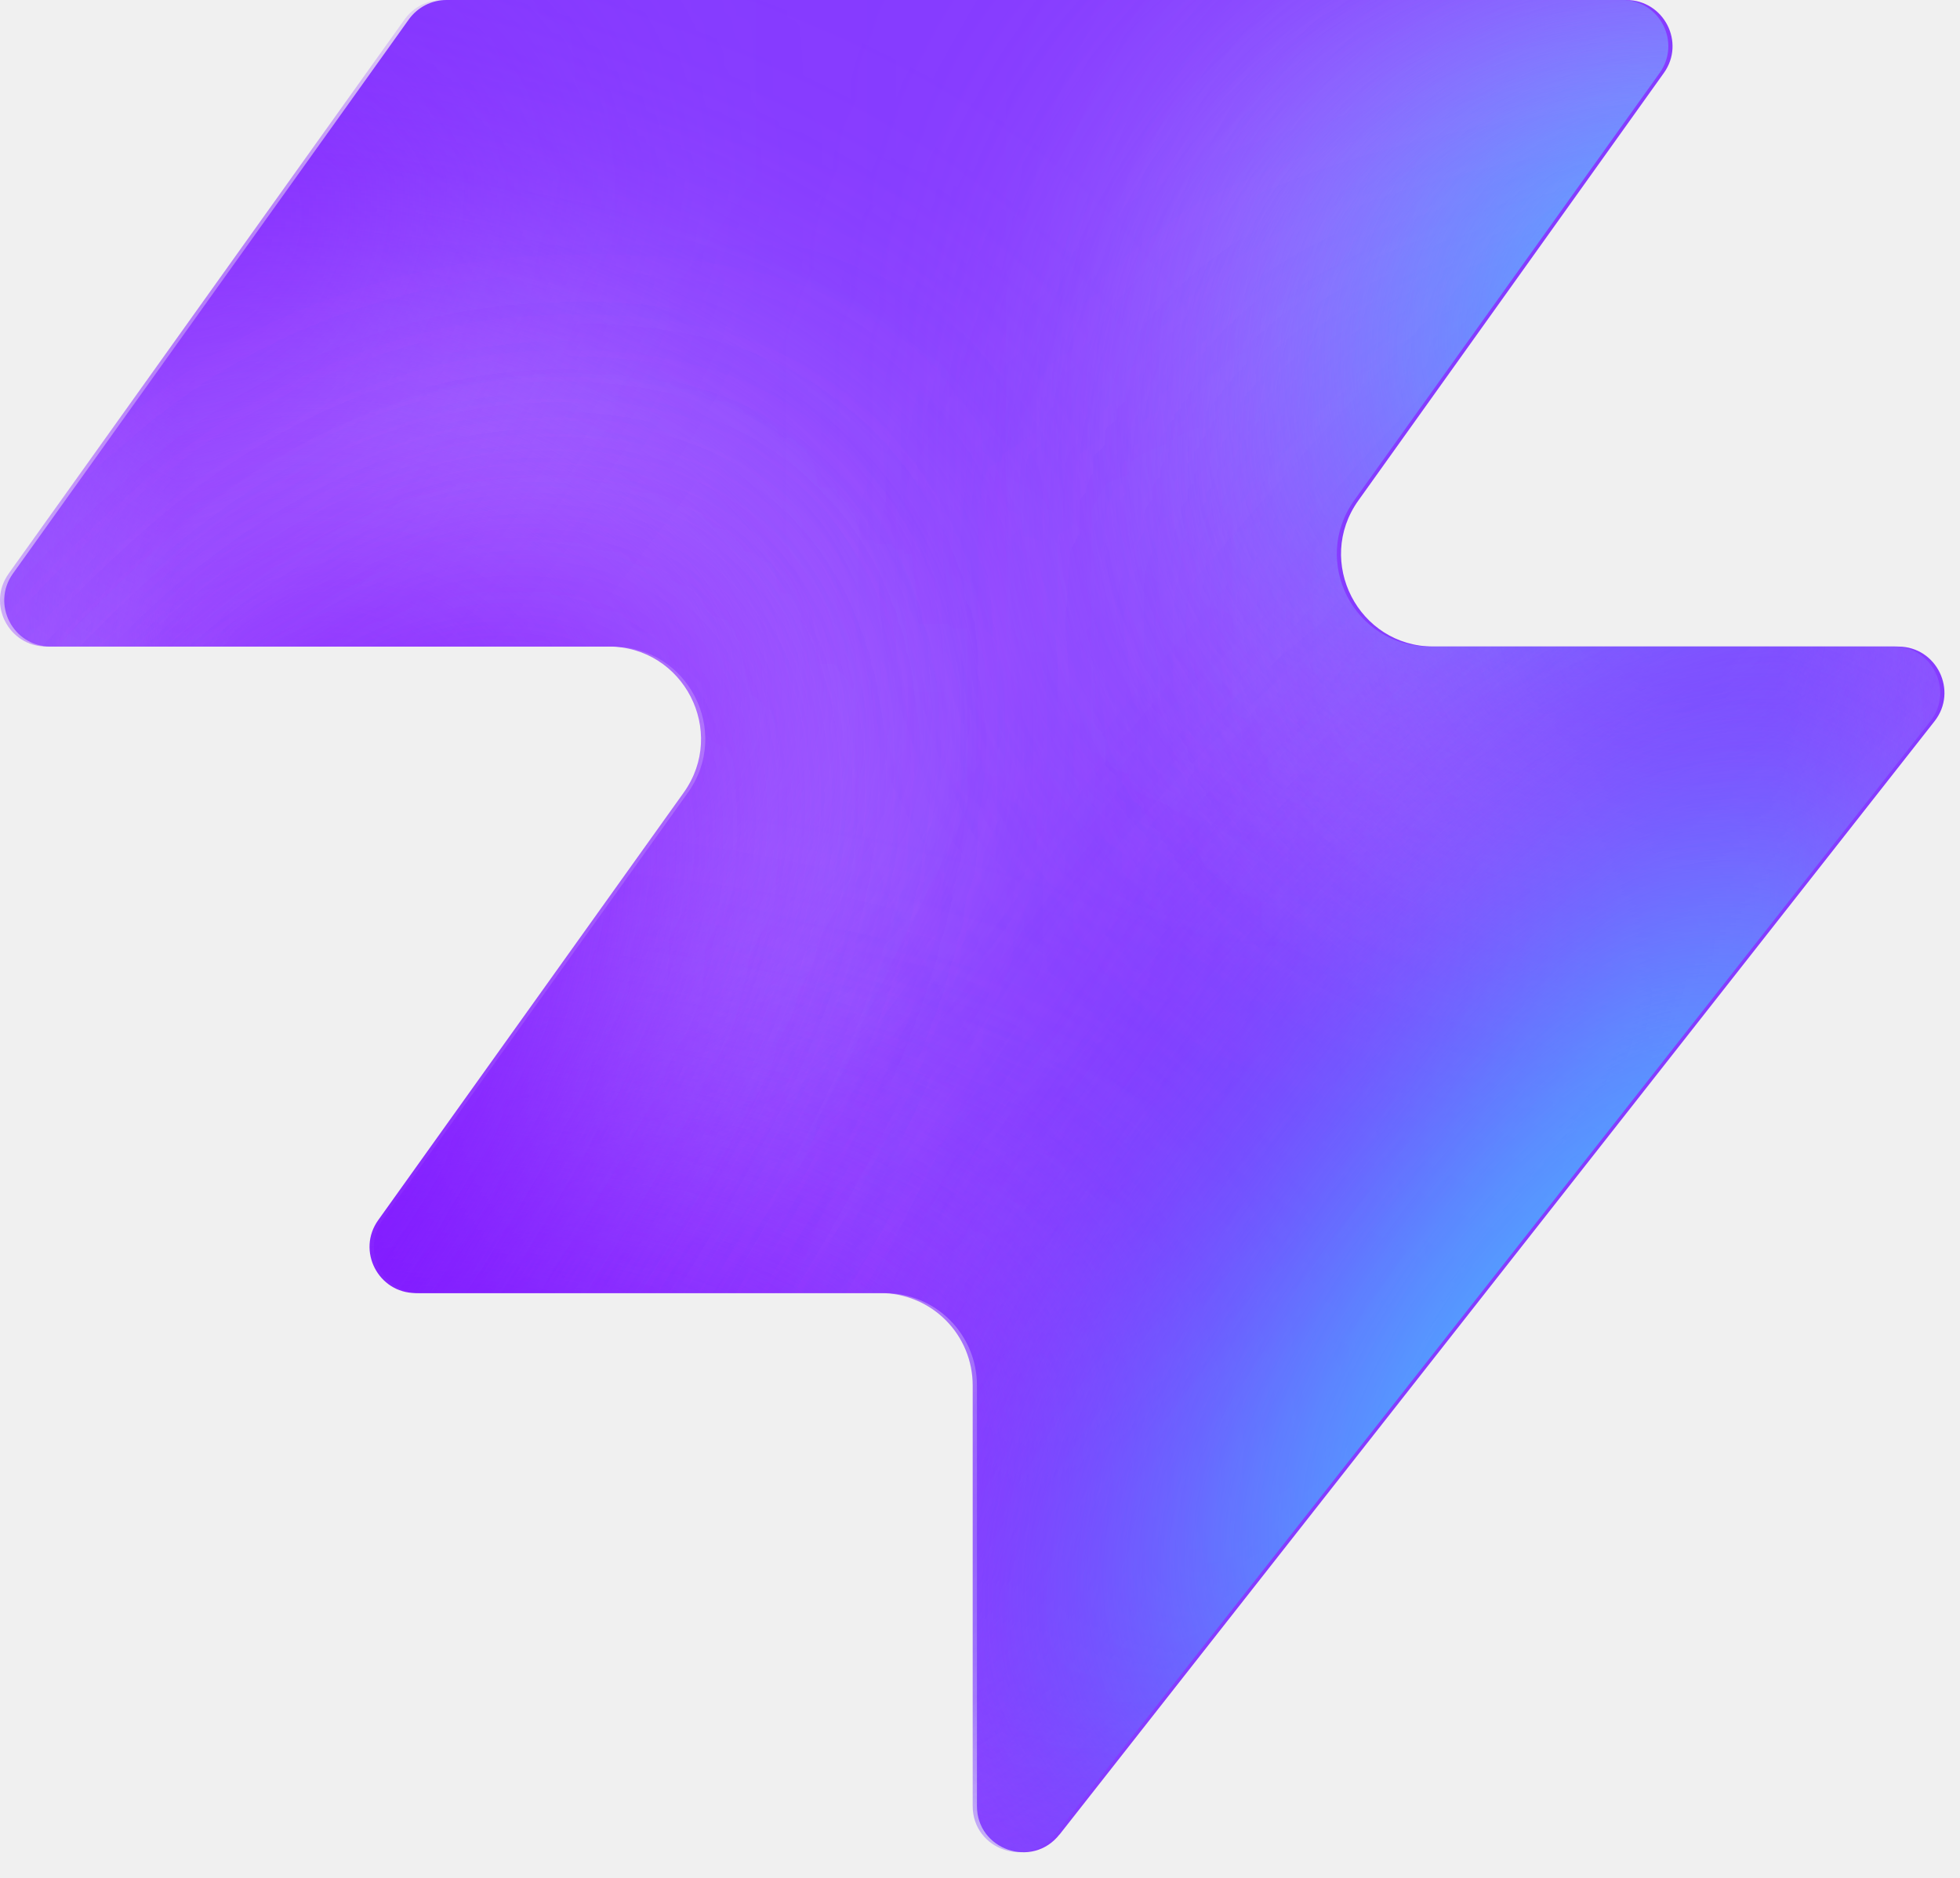
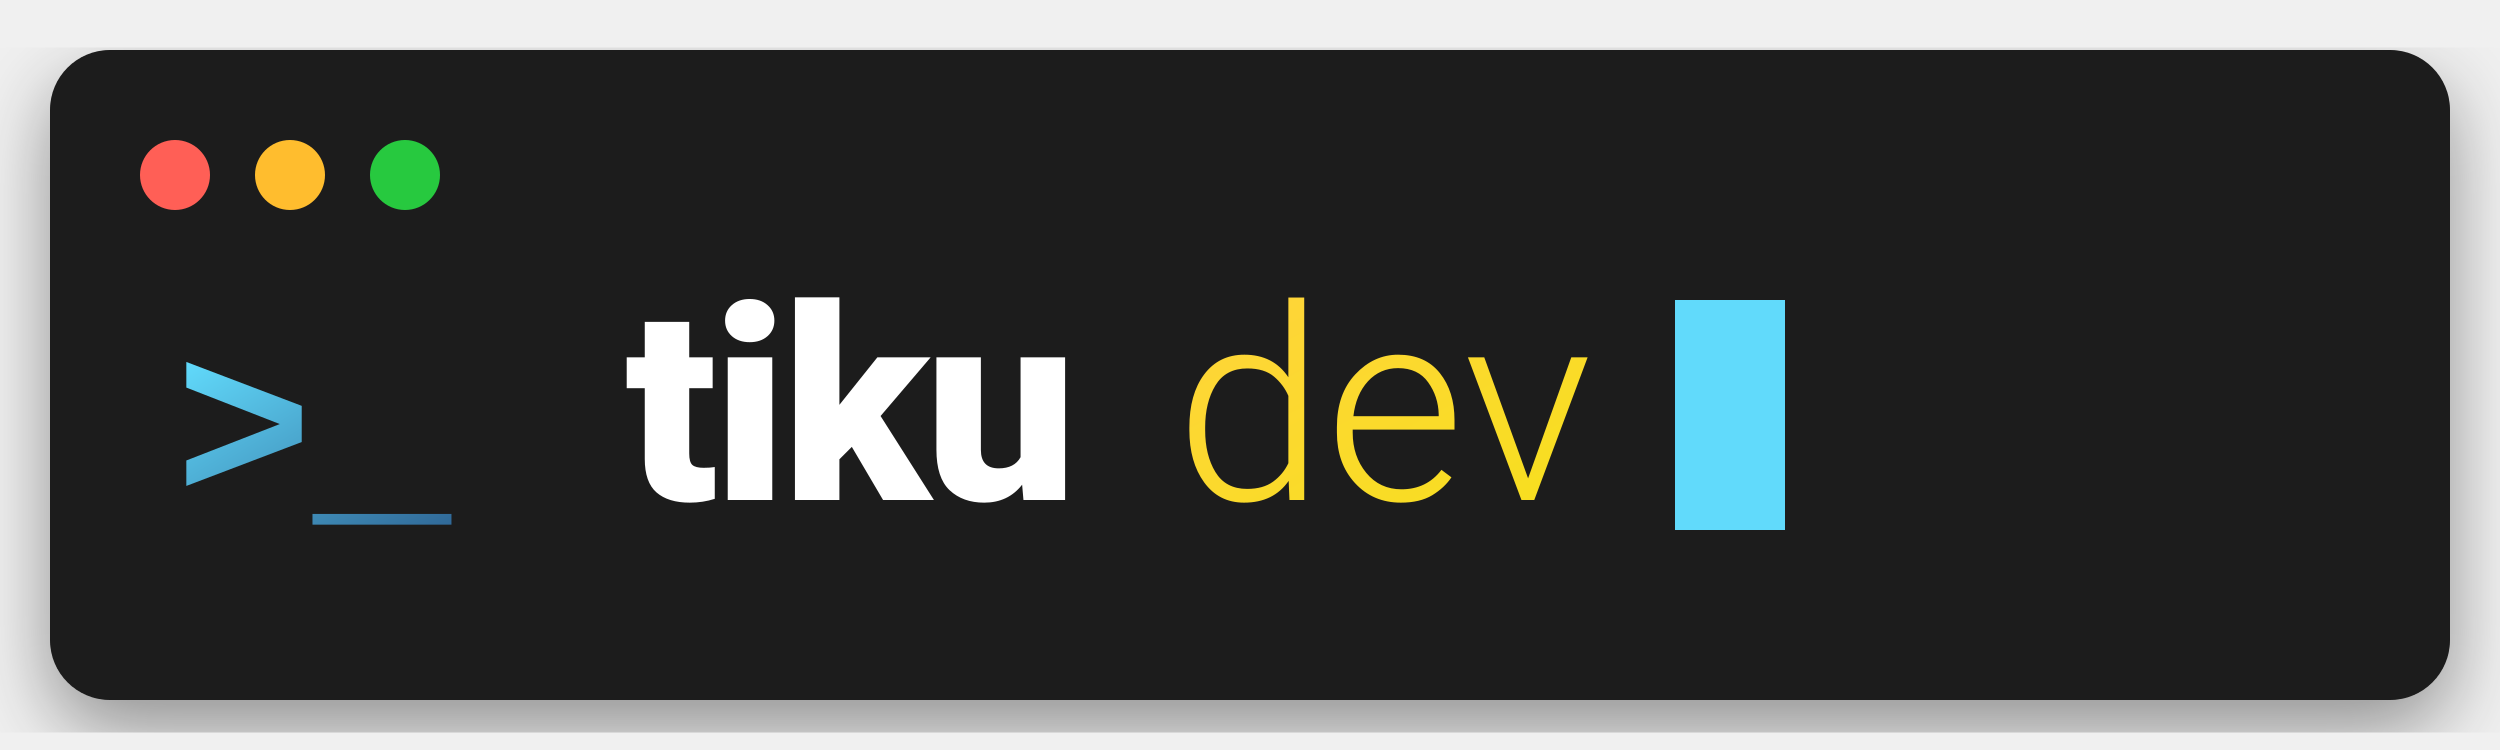
- <svg xmlns="http://www.w3.org/2000/svg" width="48" height="46" fill="none" viewBox="0 0 48 46">
-   <path fill="#863bff" d="M25.946 44.938c-.664.845-2.021.375-2.021-.698V33.937a2.26 2.26 0 0 0-2.262-2.262H10.287c-.92 0-1.456-1.04-.92-1.788l7.48-10.471c1.07-1.497 0-3.578-1.842-3.578H1.237c-.92 0-1.456-1.04-.92-1.788L10.013.474c.214-.297.556-.474.92-.474h28.894c.92 0 1.456 1.04.92 1.788l-7.48 10.471c-1.07 1.498 0 3.579 1.842 3.579h11.377c.943 0 1.473 1.088.89 1.83L25.947 44.94z" style="fill:#863bff;fill:color(display-p3 .525 .23 1);fill-opacity:1" />
-   <mask id="a" width="48" height="46" x="0" y="0" maskUnits="userSpaceOnUse" style="mask-type:alpha">
-     <path fill="#000" d="M25.842 44.938c-.664.844-2.021.375-2.021-.698V33.937a2.26 2.26 0 0 0-2.262-2.262H10.183c-.92 0-1.456-1.04-.92-1.788l7.48-10.471c1.07-1.498 0-3.579-1.842-3.579H1.133c-.92 0-1.456-1.04-.92-1.787L9.91.473c.214-.297.556-.474.92-.474h28.894c.92 0 1.456 1.04.92 1.788l-7.48 10.471c-1.07 1.498 0 3.578 1.842 3.578h11.377c.943 0 1.473 1.088.89 1.832L25.843 44.94z" style="fill:#000;fill-opacity:1" />
-   </mask>
-   <g mask="url(#a)">
-     <g filter="url(#b)">
-       <ellipse cx="5.508" cy="14.704" fill="#ede6ff" rx="5.508" ry="14.704" style="fill:#ede6ff;fill:color(display-p3 .927 .903 1);fill-opacity:1" transform="matrix(.00324 1 1 -.00324 -4.47 31.516)" />
-     </g>
-     <g filter="url(#c)">
-       <ellipse cx="10.399" cy="29.851" fill="#ede6ff" rx="10.399" ry="29.851" style="fill:#ede6ff;fill:color(display-p3 .927 .903 1);fill-opacity:1" transform="matrix(.00324 1 1 -.00324 -39.328 7.883)" />
-     </g>
-     <g filter="url(#d)">
-       <ellipse cx="5.508" cy="30.487" fill="#7e14ff" rx="5.508" ry="30.487" style="fill:#7e14ff;fill:color(display-p3 .492 .077 1);fill-opacity:1" transform="rotate(89.814 -25.913 -14.639)scale(1 -1)" />
-     </g>
-     <g filter="url(#e)">
-       <ellipse cx="5.508" cy="30.599" fill="#7e14ff" rx="5.508" ry="30.599" style="fill:#7e14ff;fill:color(display-p3 .492 .077 1);fill-opacity:1" transform="rotate(89.814 -32.644 -3.334)scale(1 -1)" />
-     </g>
-     <g filter="url(#f)">
-       <ellipse cx="5.508" cy="30.599" fill="#7e14ff" rx="5.508" ry="30.599" style="fill:#7e14ff;fill:color(display-p3 .492 .077 1);fill-opacity:1" transform="matrix(.00324 1 1 -.00324 -34.34 30.47)" />
-     </g>
-     <g filter="url(#g)">
-       <ellipse cx="14.072" cy="22.078" fill="#ede6ff" rx="14.072" ry="22.078" style="fill:#ede6ff;fill:color(display-p3 .927 .903 1);fill-opacity:1" transform="rotate(93.35 24.506 48.493)scale(-1 1)" />
-     </g>
-     <g filter="url(#h)">
-       <ellipse cx="3.47" cy="21.501" fill="#7e14ff" rx="3.47" ry="21.501" style="fill:#7e14ff;fill:color(display-p3 .492 .077 1);fill-opacity:1" transform="rotate(89.009 28.708 47.59)scale(-1 1)" />
-     </g>
-     <g filter="url(#i)">
-       <ellipse cx="3.47" cy="21.501" fill="#7e14ff" rx="3.47" ry="21.501" style="fill:#7e14ff;fill:color(display-p3 .492 .077 1);fill-opacity:1" transform="rotate(89.009 28.708 47.59)scale(-1 1)" />
-     </g>
-     <g filter="url(#j)">
-       <ellipse cx=".387" cy="8.972" fill="#7e14ff" rx="4.407" ry="29.108" style="fill:#7e14ff;fill:color(display-p3 .492 .077 1);fill-opacity:1" transform="rotate(39.51 .387 8.972)" />
-     </g>
-     <g filter="url(#k)">
-       <ellipse cx="47.523" cy="-6.092" fill="#7e14ff" rx="4.407" ry="29.108" style="fill:#7e14ff;fill:color(display-p3 .492 .077 1);fill-opacity:1" transform="rotate(37.892 47.523 -6.092)" />
-     </g>
-     <g filter="url(#l)">
-       <ellipse cx="41.412" cy="6.333" fill="#47bfff" rx="5.971" ry="9.665" style="fill:#47bfff;fill:color(display-p3 .28 .748 1);fill-opacity:1" transform="rotate(37.892 41.412 6.333)" />
-     </g>
-     <g filter="url(#m)">
-       <ellipse cx="-1.879" cy="38.332" fill="#7e14ff" rx="4.407" ry="29.108" style="fill:#7e14ff;fill:color(display-p3 .492 .077 1);fill-opacity:1" transform="rotate(37.892 -1.88 38.332)" />
-     </g>
-     <g filter="url(#n)">
-       <ellipse cx="-1.879" cy="38.332" fill="#7e14ff" rx="4.407" ry="29.108" style="fill:#7e14ff;fill:color(display-p3 .492 .077 1);fill-opacity:1" transform="rotate(37.892 -1.88 38.332)" />
-     </g>
-     <g filter="url(#o)">
-       <ellipse cx="35.651" cy="29.907" fill="#7e14ff" rx="4.407" ry="29.108" style="fill:#7e14ff;fill:color(display-p3 .492 .077 1);fill-opacity:1" transform="rotate(37.892 35.651 29.907)" />
-     </g>
-     <g filter="url(#p)">
-       <ellipse cx="38.418" cy="32.4" fill="#47bfff" rx="5.971" ry="15.297" style="fill:#47bfff;fill:color(display-p3 .28 .748 1);fill-opacity:1" transform="rotate(37.892 38.418 32.4)" />
-     </g>
-   </g>
+ <svg xmlns="http://www.w3.org/2000/svg" viewBox="0 0 500 150" width="100%" height="100%">
  <defs>
-     <filter id="b" width="60.045" height="41.654" x="-19.77" y="16.149" color-interpolation-filters="sRGB" filterUnits="userSpaceOnUse">
-       <feFlood flood-opacity="0" result="BackgroundImageFix" />
-       <feBlend in="SourceGraphic" in2="BackgroundImageFix" result="shape" />
-       <feGaussianBlur result="effect1_foregroundBlur_2002_17158" stdDeviation="7.659" />
-     </filter>
-     <filter id="c" width="90.34" height="51.437" x="-54.613" y="-7.533" color-interpolation-filters="sRGB" filterUnits="userSpaceOnUse">
-       <feFlood flood-opacity="0" result="BackgroundImageFix" />
-       <feBlend in="SourceGraphic" in2="BackgroundImageFix" result="shape" />
-       <feGaussianBlur result="effect1_foregroundBlur_2002_17158" stdDeviation="7.659" />
-     </filter>
-     <filter id="d" width="79.355" height="29.4" x="-49.64" y="2.03" color-interpolation-filters="sRGB" filterUnits="userSpaceOnUse">
-       <feFlood flood-opacity="0" result="BackgroundImageFix" />
-       <feBlend in="SourceGraphic" in2="BackgroundImageFix" result="shape" />
-       <feGaussianBlur result="effect1_foregroundBlur_2002_17158" stdDeviation="4.596" />
-     </filter>
-     <filter id="e" width="79.579" height="29.4" x="-45.045" y="20.029" color-interpolation-filters="sRGB" filterUnits="userSpaceOnUse">
-       <feFlood flood-opacity="0" result="BackgroundImageFix" />
-       <feBlend in="SourceGraphic" in2="BackgroundImageFix" result="shape" />
-       <feGaussianBlur result="effect1_foregroundBlur_2002_17158" stdDeviation="4.596" />
-     </filter>
-     <filter id="f" width="79.579" height="29.4" x="-43.513" y="21.178" color-interpolation-filters="sRGB" filterUnits="userSpaceOnUse">
-       <feFlood flood-opacity="0" result="BackgroundImageFix" />
-       <feBlend in="SourceGraphic" in2="BackgroundImageFix" result="shape" />
-       <feGaussianBlur result="effect1_foregroundBlur_2002_17158" stdDeviation="4.596" />
-     </filter>
-     <filter id="g" width="74.749" height="58.852" x="15.756" y="-17.901" color-interpolation-filters="sRGB" filterUnits="userSpaceOnUse">
-       <feFlood flood-opacity="0" result="BackgroundImageFix" />
-       <feBlend in="SourceGraphic" in2="BackgroundImageFix" result="shape" />
-       <feGaussianBlur result="effect1_foregroundBlur_2002_17158" stdDeviation="7.659" />
-     </filter>
-     <filter id="h" width="61.377" height="25.362" x="23.548" y="2.284" color-interpolation-filters="sRGB" filterUnits="userSpaceOnUse">
-       <feFlood flood-opacity="0" result="BackgroundImageFix" />
-       <feBlend in="SourceGraphic" in2="BackgroundImageFix" result="shape" />
-       <feGaussianBlur result="effect1_foregroundBlur_2002_17158" stdDeviation="4.596" />
-     </filter>
-     <filter id="i" width="61.377" height="25.362" x="23.548" y="2.284" color-interpolation-filters="sRGB" filterUnits="userSpaceOnUse">
-       <feFlood flood-opacity="0" result="BackgroundImageFix" />
-       <feBlend in="SourceGraphic" in2="BackgroundImageFix" result="shape" />
-       <feGaussianBlur result="effect1_foregroundBlur_2002_17158" stdDeviation="4.596" />
-     </filter>
-     <filter id="j" width="56.045" height="63.649" x="-27.636" y="-22.853" color-interpolation-filters="sRGB" filterUnits="userSpaceOnUse">
-       <feFlood flood-opacity="0" result="BackgroundImageFix" />
-       <feBlend in="SourceGraphic" in2="BackgroundImageFix" result="shape" />
-       <feGaussianBlur result="effect1_foregroundBlur_2002_17158" stdDeviation="4.596" />
-     </filter>
-     <filter id="k" width="54.814" height="64.646" x="20.116" y="-38.415" color-interpolation-filters="sRGB" filterUnits="userSpaceOnUse">
-       <feFlood flood-opacity="0" result="BackgroundImageFix" />
-       <feBlend in="SourceGraphic" in2="BackgroundImageFix" result="shape" />
-       <feGaussianBlur result="effect1_foregroundBlur_2002_17158" stdDeviation="4.596" />
-     </filter>
-     <filter id="l" width="33.541" height="35.313" x="24.641" y="-11.323" color-interpolation-filters="sRGB" filterUnits="userSpaceOnUse">
-       <feFlood flood-opacity="0" result="BackgroundImageFix" />
-       <feBlend in="SourceGraphic" in2="BackgroundImageFix" result="shape" />
-       <feGaussianBlur result="effect1_foregroundBlur_2002_17158" stdDeviation="4.596" />
-     </filter>
-     <filter id="m" width="54.814" height="64.646" x="-29.286" y="6.009" color-interpolation-filters="sRGB" filterUnits="userSpaceOnUse">
-       <feFlood flood-opacity="0" result="BackgroundImageFix" />
-       <feBlend in="SourceGraphic" in2="BackgroundImageFix" result="shape" />
-       <feGaussianBlur result="effect1_foregroundBlur_2002_17158" stdDeviation="4.596" />
-     </filter>
-     <filter id="n" width="54.814" height="64.646" x="-29.286" y="6.009" color-interpolation-filters="sRGB" filterUnits="userSpaceOnUse">
-       <feFlood flood-opacity="0" result="BackgroundImageFix" />
-       <feBlend in="SourceGraphic" in2="BackgroundImageFix" result="shape" />
-       <feGaussianBlur result="effect1_foregroundBlur_2002_17158" stdDeviation="4.596" />
-     </filter>
-     <filter id="o" width="54.814" height="64.646" x="8.244" y="-2.416" color-interpolation-filters="sRGB" filterUnits="userSpaceOnUse">
-       <feFlood flood-opacity="0" result="BackgroundImageFix" />
-       <feBlend in="SourceGraphic" in2="BackgroundImageFix" result="shape" />
-       <feGaussianBlur result="effect1_foregroundBlur_2002_17158" stdDeviation="4.596" />
-     </filter>
-     <filter id="p" width="39.409" height="43.623" x="18.713" y="10.588" color-interpolation-filters="sRGB" filterUnits="userSpaceOnUse">
-       <feFlood flood-opacity="0" result="BackgroundImageFix" />
-       <feBlend in="SourceGraphic" in2="BackgroundImageFix" result="shape" />
-       <feGaussianBlur result="effect1_foregroundBlur_2002_17158" stdDeviation="4.596" />
+     <linearGradient id="primary" x1="0%" y1="0%" x2="100%" y2="100%">
+       <stop offset="0%" stop-color="#61DAFB" />
+       <stop offset="100%" stop-color="#306998" />
+     </linearGradient>
+     <linearGradient id="accent" x1="0%" y1="0%" x2="100%" y2="100%">
+       <stop offset="0%" stop-color="#FFD43B" />
+       <stop offset="100%" stop-color="#F7DF1E" />
+     </linearGradient>
+     <filter id="shadow" x="-5%" y="-5%" width="110%" height="110%">
+       <feDropShadow dx="0" dy="6" stdDeviation="8" flood-opacity="0.4" flood-color="#000000" />
    </filter>
  </defs>
+   <rect x="10" y="10" width="480" height="130" rx="12" ry="12" fill="#1E1E1E" filter="url(#shadow)" />
+   <circle cx="35" cy="35" r="7" fill="#FF5F56" />
+   <circle cx="58" cy="35" r="7" fill="#FFBD2E" />
+   <circle cx="81" cy="35" r="7" fill="#27C93F" />
+   <text x="35" y="100" font-family="'Fira Code', 'Consolas', 'Courier New', monospace" font-size="46" font-weight="bold" fill="url(#primary)">&gt;_</text>
+   <text x="125" y="100" font-family="system-ui, -apple-system, BlinkMacSystemFont, 'Segoe UI', Roboto, sans-serif" font-size="54" font-weight="800" fill="#FFFFFF" letter-spacing="-1">tiku</text>
+   <text x="235" y="100" font-family="system-ui, -apple-system, BlinkMacSystemFont, 'Segoe UI', Roboto, sans-serif" font-size="54" font-weight="300" fill="url(#accent)">dev</text>
+   <rect x="335" y="60" width="22" height="46" fill="#61DAFB">
+     <animate attributeName="opacity" values="1;0;1" dur="1.2s" repeatCount="indefinite" />
+   </rect>
</svg>
